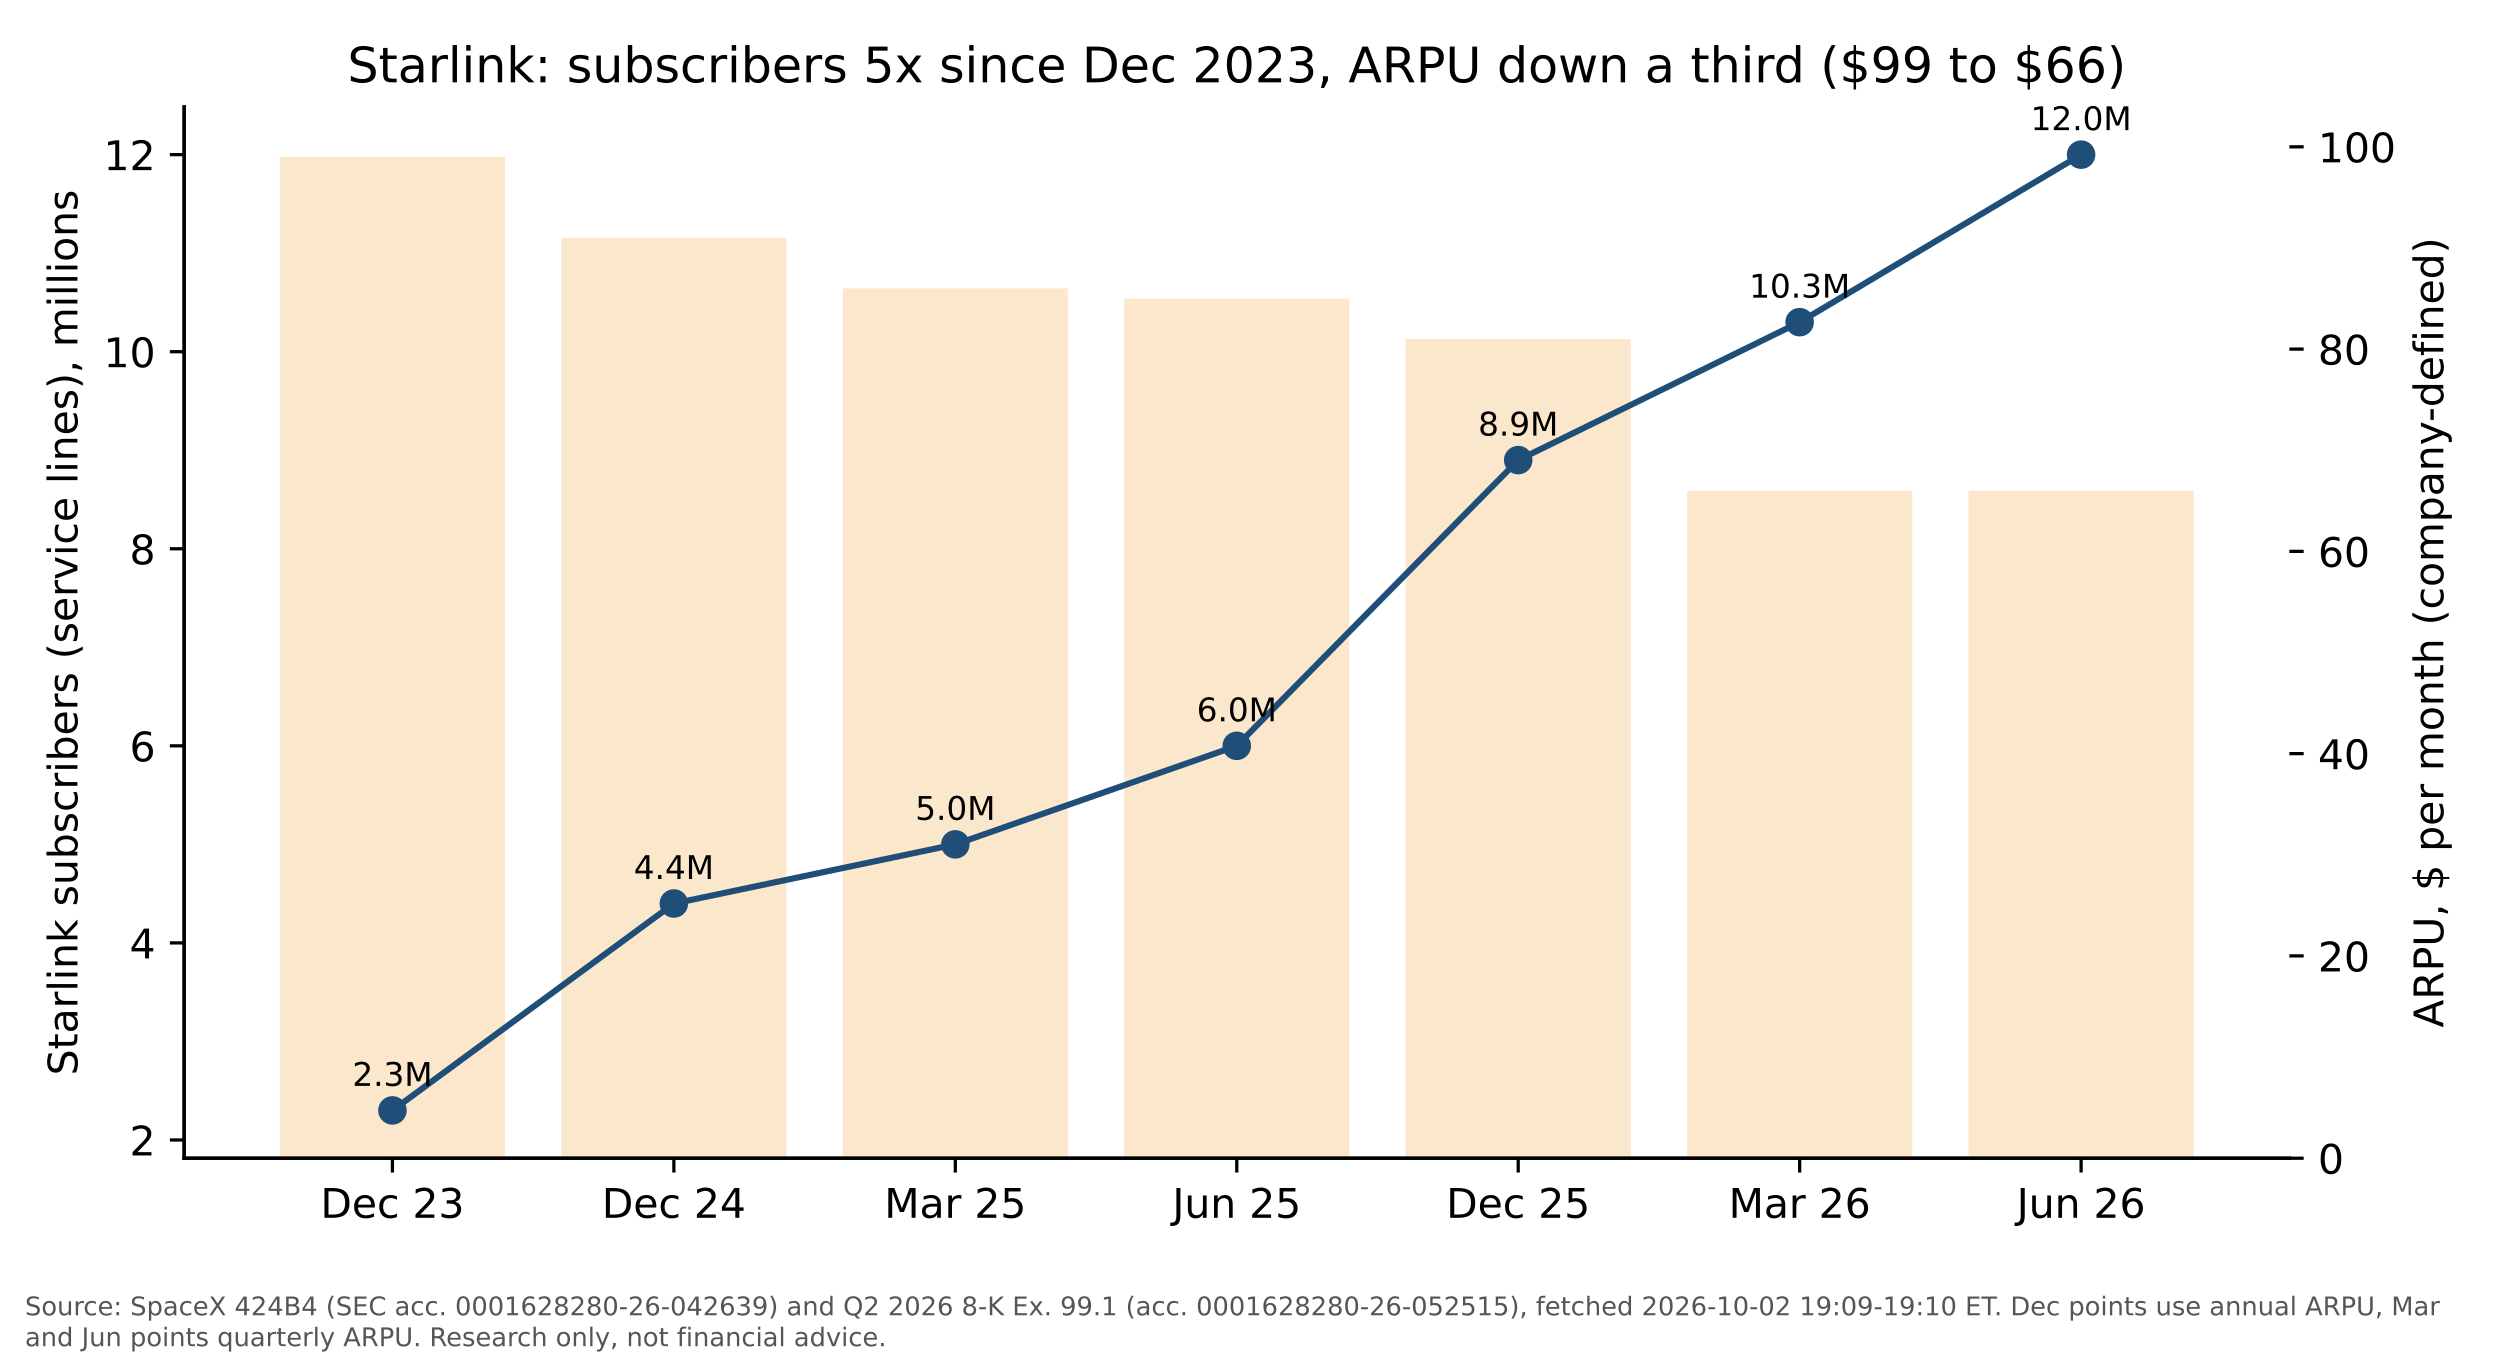
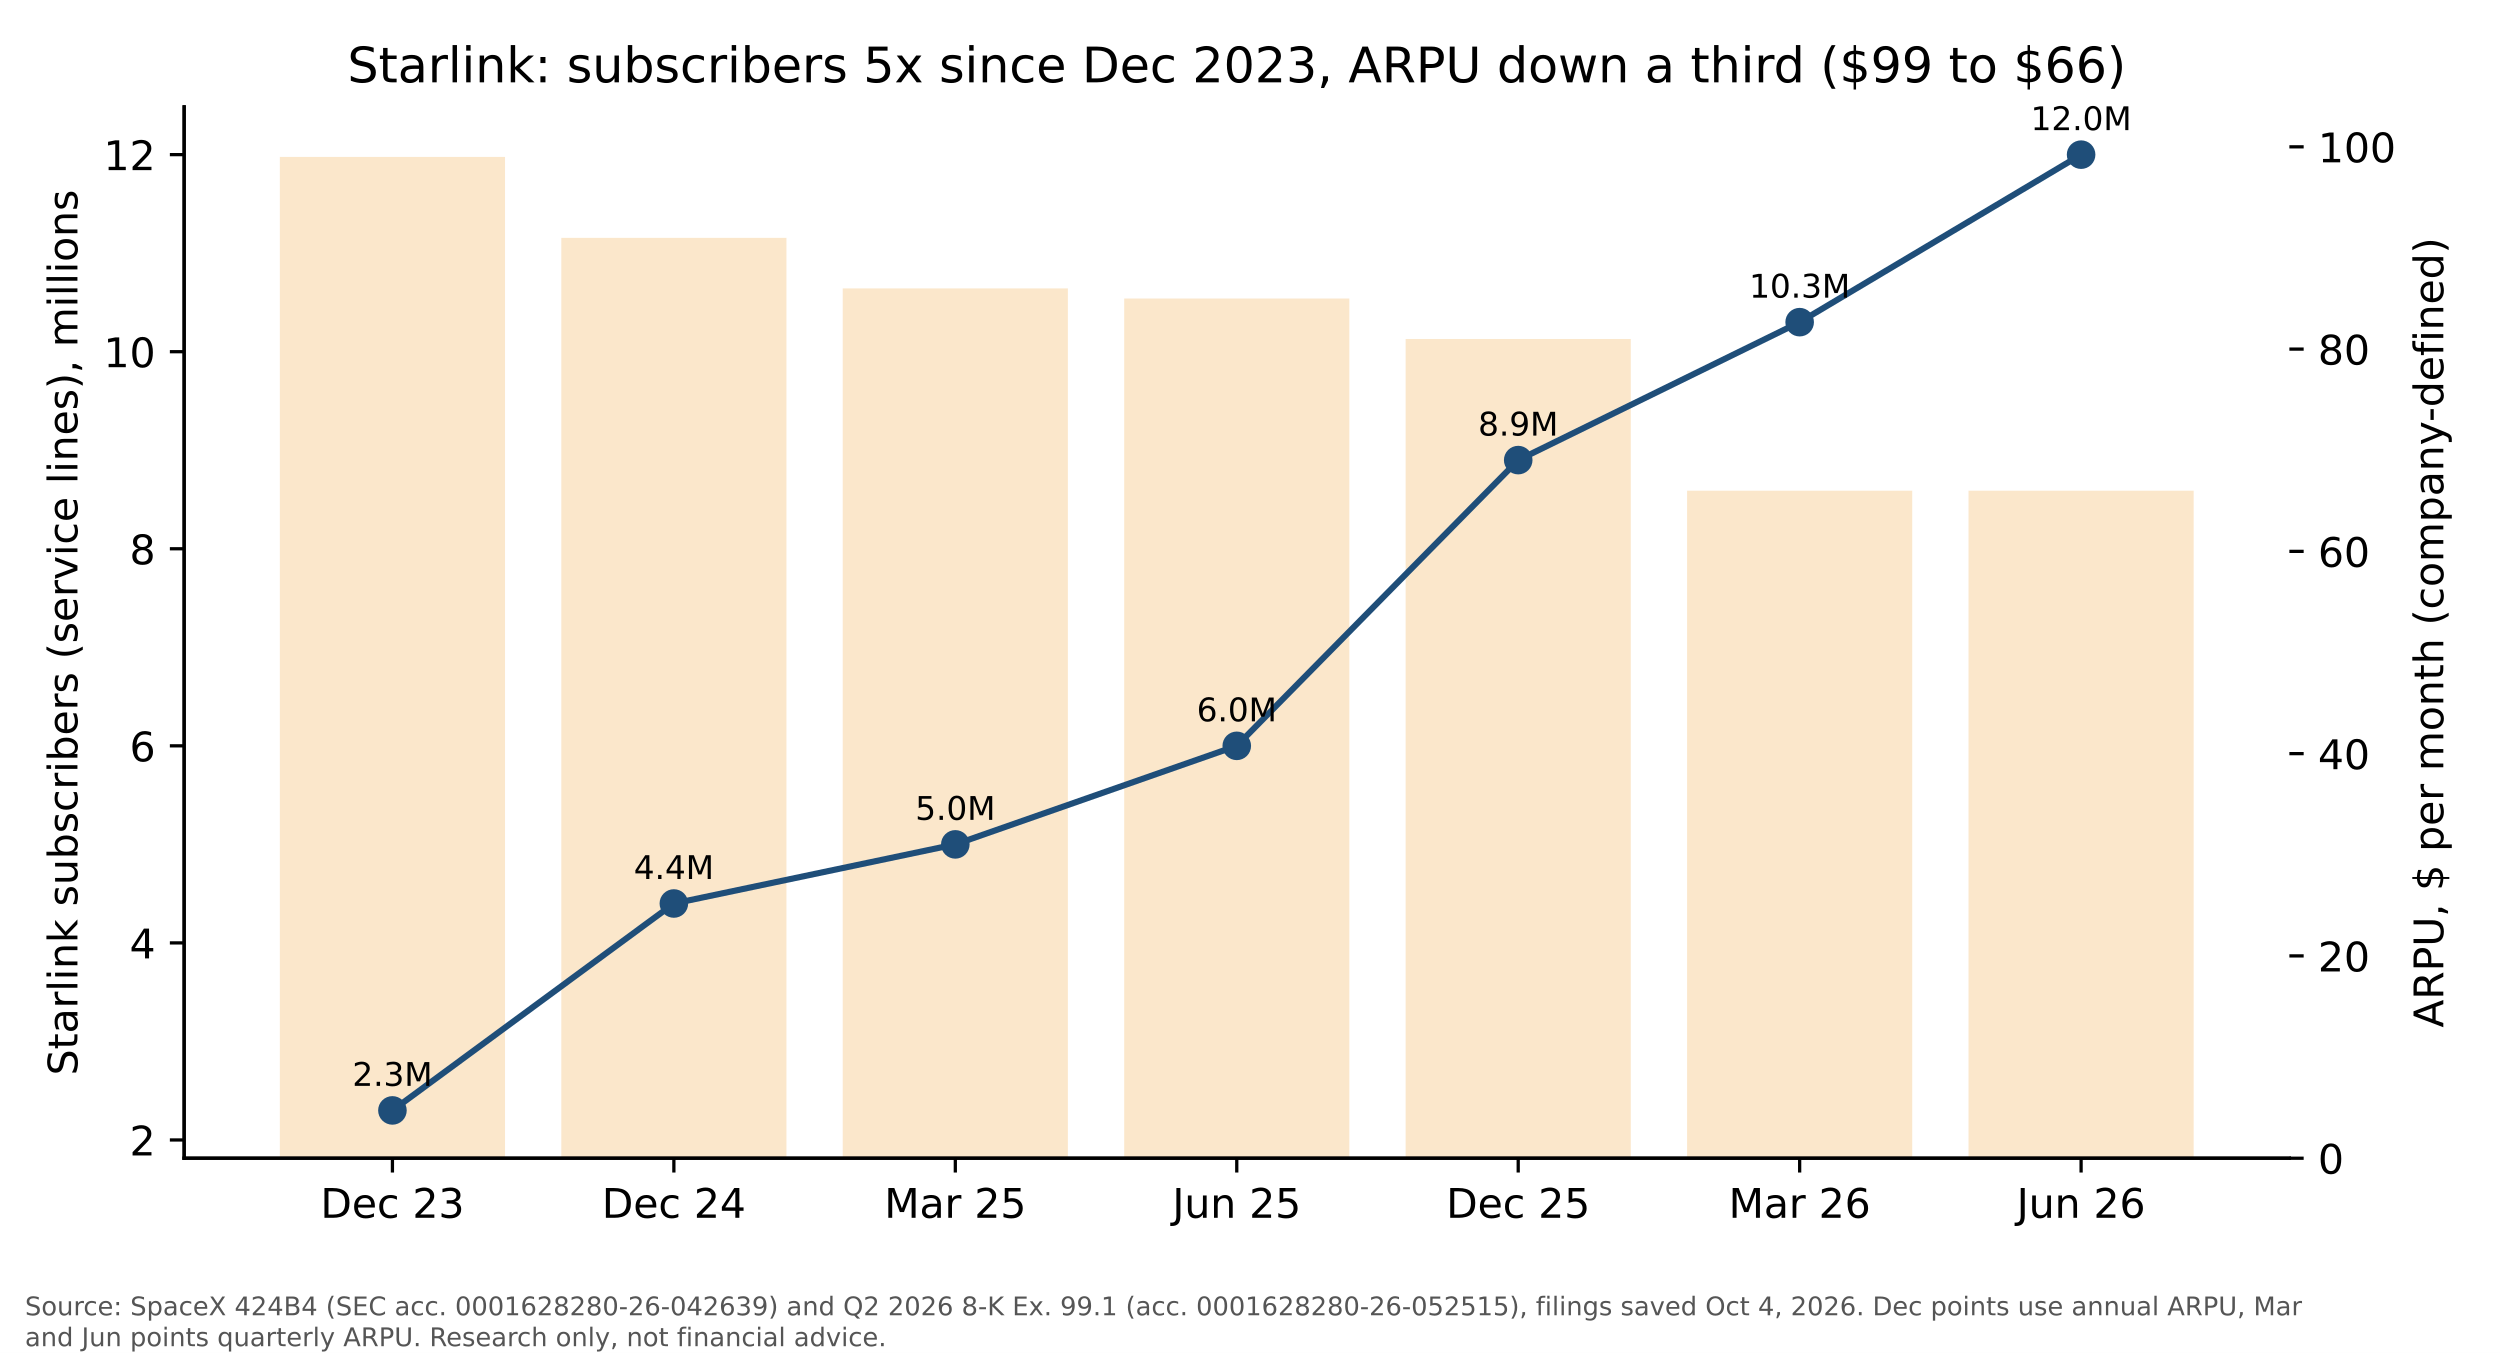
<svg xmlns="http://www.w3.org/2000/svg" xmlns:xlink="http://www.w3.org/1999/xlink" width="612pt" height="331.2pt" viewBox="0 0 612 331.2" version="1.1">
  <defs>
    <style type="text/css">*{stroke-linejoin: round; stroke-linecap: butt}</style>
  </defs>
  <g id="figure_1">
    <g id="patch_1">
      <path d="M 0 331.2  L 612 331.2  L 612 0  L 0 0  z " style="fill: #ffffff" />
    </g>
    <g id="axes_1">
      <g id="patch_2">
        <path d="M 45.082 283.528  L 560.438 283.528  L 560.438 26.16  L 45.082 26.16  z " style="fill: #ffffff" />
      </g>
      <g id="patch_3">
        <path d="M 68.508 283.528  L 123.626 283.528  L 123.626 38.416  L 68.508 38.416  z " clip-path="url(#p9dbe4c25ed)" style="fill: #f0a030; opacity: 0.25" />
      </g>
      <g id="patch_4">
        <path d="M 137.405 283.528  L 192.524 283.528  L 192.524 58.223  L 137.405 58.223  z " clip-path="url(#p9dbe4c25ed)" style="fill: #f0a030; opacity: 0.25" />
      </g>
      <g id="patch_5">
        <path d="M 206.303 283.528  L 261.421 283.528  L 261.421 70.602  L 206.303 70.602  z " clip-path="url(#p9dbe4c25ed)" style="fill: #f0a030; opacity: 0.25" />
      </g>
      <g id="patch_6">
        <path d="M 275.201 283.528  L 330.319 283.528  L 330.319 73.078  L 275.201 73.078  z " clip-path="url(#p9dbe4c25ed)" style="fill: #f0a030; opacity: 0.25" />
      </g>
      <g id="patch_7">
        <path d="M 344.099 283.528  L 399.217 283.528  L 399.217 82.982  L 344.099 82.982  z " clip-path="url(#p9dbe4c25ed)" style="fill: #f0a030; opacity: 0.25" />
      </g>
      <g id="patch_8">
        <path d="M 412.996 283.528  L 468.115 283.528  L 468.115 120.12  L 412.996 120.12  z " clip-path="url(#p9dbe4c25ed)" style="fill: #f0a030; opacity: 0.25" />
      </g>
      <g id="patch_9">
        <path d="M 481.894 283.528  L 537.012 283.528  L 537.012 120.12  L 481.894 120.12  z " clip-path="url(#p9dbe4c25ed)" style="fill: #f0a030; opacity: 0.25" />
      </g>
      <g id="matplotlib.axis_1">
        <g id="ytick_1">
          <g id="line2d_1">
            <defs>
              <path id="m65587ee9be" d="M 0 0  L 3.5 0  " style="stroke: #000000; stroke-width: 0.8" />
            </defs>
            <g>
              <use xlink:href="#m65587ee9be" x="560.438" y="283.528" style="stroke: #000000; stroke-width: 0.8" />
            </g>
          </g>
          <g id="text_1">
            <text style="font-size: 10px; font-family: 'DejaVu Sans', 'Bitstream Vera Sans', 'Computer Modern Sans Serif', 'Lucida Grande', 'Verdana', 'Geneva', 'Lucid', 'Arial', 'Helvetica', 'Avant Garde', sans-serif; text-anchor: start" x="567.438" y="287.327" transform="rotate(-0 567.4377 287.3268)">0</text>
          </g>
        </g>
        <g id="ytick_2">
          <g id="line2d_2">
            <g>
              <use xlink:href="#m65587ee9be" x="560.438" y="234.01" style="stroke: #000000; stroke-width: 0.8" />
            </g>
          </g>
          <g id="text_2">
            <text style="font-size: 10px; font-family: 'DejaVu Sans', 'Bitstream Vera Sans', 'Computer Modern Sans Serif', 'Lucida Grande', 'Verdana', 'Geneva', 'Lucid', 'Arial', 'Helvetica', 'Avant Garde', sans-serif; text-anchor: start" x="567.438" y="237.809" transform="rotate(-0 567.4377 237.8092)">20</text>
          </g>
        </g>
        <g id="ytick_3">
          <g id="line2d_3">
            <g>
              <use xlink:href="#m65587ee9be" x="560.438" y="184.493" style="stroke: #000000; stroke-width: 0.8" />
            </g>
          </g>
          <g id="text_3">
            <text style="font-size: 10px; font-family: 'DejaVu Sans', 'Bitstream Vera Sans', 'Computer Modern Sans Serif', 'Lucida Grande', 'Verdana', 'Geneva', 'Lucid', 'Arial', 'Helvetica', 'Avant Garde', sans-serif; text-anchor: start" x="567.438" y="188.292" transform="rotate(-0 567.4377 188.2915)">40</text>
          </g>
        </g>
        <g id="ytick_4">
          <g id="line2d_4">
            <g>
              <use xlink:href="#m65587ee9be" x="560.438" y="134.975" style="stroke: #000000; stroke-width: 0.8" />
            </g>
          </g>
          <g id="text_4">
            <text style="font-size: 10px; font-family: 'DejaVu Sans', 'Bitstream Vera Sans', 'Computer Modern Sans Serif', 'Lucida Grande', 'Verdana', 'Geneva', 'Lucid', 'Arial', 'Helvetica', 'Avant Garde', sans-serif; text-anchor: start" x="567.438" y="138.774" transform="rotate(-0 567.4377 138.7739)">60</text>
          </g>
        </g>
        <g id="ytick_5">
          <g id="line2d_5">
            <g>
              <use xlink:href="#m65587ee9be" x="560.438" y="85.457" style="stroke: #000000; stroke-width: 0.8" />
            </g>
          </g>
          <g id="text_5">
            <text style="font-size: 10px; font-family: 'DejaVu Sans', 'Bitstream Vera Sans', 'Computer Modern Sans Serif', 'Lucida Grande', 'Verdana', 'Geneva', 'Lucid', 'Arial', 'Helvetica', 'Avant Garde', sans-serif; text-anchor: start" x="567.438" y="89.256" transform="rotate(-0 567.4377 89.25622)">80</text>
          </g>
        </g>
        <g id="ytick_6">
          <g id="line2d_6">
            <g>
              <use xlink:href="#m65587ee9be" x="560.438" y="35.94" style="stroke: #000000; stroke-width: 0.8" />
            </g>
          </g>
          <g id="text_6">
            <text style="font-size: 10px; font-family: 'DejaVu Sans', 'Bitstream Vera Sans', 'Computer Modern Sans Serif', 'Lucida Grande', 'Verdana', 'Geneva', 'Lucid', 'Arial', 'Helvetica', 'Avant Garde', sans-serif; text-anchor: start" x="567.438" y="39.739" transform="rotate(-0 567.4377 39.73857)">100</text>
          </g>
        </g>
        <g id="text_7">
          <text style="font-size: 10px; font-family: 'DejaVu Sans', 'Bitstream Vera Sans', 'Computer Modern Sans Serif', 'Lucida Grande', 'Verdana', 'Geneva', 'Lucid', 'Arial', 'Helvetica', 'Avant Garde', sans-serif; text-anchor: middle" x="598.124" y="154.844" transform="rotate(-90 598.1236 154.844)">ARPU, $ per month (company-defined)</text>
        </g>
      </g>
      <g id="patch_10">
        <path d="M 45.082 283.528  L 45.082 26.16  " style="fill: none; stroke: #000000; stroke-width: 0.8; stroke-linejoin: miter; stroke-linecap: square" />
      </g>
      <g id="patch_11">
        <path d="M 45.082 283.528  L 560.438 283.528  " style="fill: none; stroke: #000000; stroke-width: 0.8; stroke-linejoin: miter; stroke-linecap: square" />
      </g>
    </g>
    <g id="axes_2">
      <g id="matplotlib.axis_2">
        <g id="xtick_1">
          <g id="line2d_7">
            <defs>
              <path id="m2e73a65114" d="M 0 0  L 0 3.5  " style="stroke: #000000; stroke-width: 0.8" />
            </defs>
            <g>
              <use xlink:href="#m2e73a65114" x="96.067" y="283.528" style="stroke: #000000; stroke-width: 0.8" />
            </g>
          </g>
          <g id="text_8">
            <text style="font-size: 10px; font-family: 'DejaVu Sans', 'Bitstream Vera Sans', 'Computer Modern Sans Serif', 'Lucida Grande', 'Verdana', 'Geneva', 'Lucid', 'Arial', 'Helvetica', 'Avant Garde', sans-serif; text-anchor: middle" x="96.067" y="298.126" transform="rotate(-0 96.06669 298.1257)">Dec 23</text>
          </g>
        </g>
        <g id="xtick_2">
          <g id="line2d_8">
            <g>
              <use xlink:href="#m2e73a65114" x="164.964" y="283.528" style="stroke: #000000; stroke-width: 0.8" />
            </g>
          </g>
          <g id="text_9">
            <text style="font-size: 10px; font-family: 'DejaVu Sans', 'Bitstream Vera Sans', 'Computer Modern Sans Serif', 'Lucida Grande', 'Verdana', 'Geneva', 'Lucid', 'Arial', 'Helvetica', 'Avant Garde', sans-serif; text-anchor: middle" x="164.964" y="298.126" transform="rotate(-0 164.9645 298.1257)">Dec 24</text>
          </g>
        </g>
        <g id="xtick_3">
          <g id="line2d_9">
            <g>
              <use xlink:href="#m2e73a65114" x="233.862" y="283.528" style="stroke: #000000; stroke-width: 0.8" />
            </g>
          </g>
          <g id="text_10">
            <text style="font-size: 10px; font-family: 'DejaVu Sans', 'Bitstream Vera Sans', 'Computer Modern Sans Serif', 'Lucida Grande', 'Verdana', 'Geneva', 'Lucid', 'Arial', 'Helvetica', 'Avant Garde', sans-serif; text-anchor: middle" x="233.862" y="298.126" transform="rotate(-0 233.8622 298.1257)">Mar 25</text>
          </g>
        </g>
        <g id="xtick_4">
          <g id="line2d_10">
            <g>
              <use xlink:href="#m2e73a65114" x="302.76" y="283.528" style="stroke: #000000; stroke-width: 0.8" />
            </g>
          </g>
          <g id="text_11">
            <text style="font-size: 10px; font-family: 'DejaVu Sans', 'Bitstream Vera Sans', 'Computer Modern Sans Serif', 'Lucida Grande', 'Verdana', 'Geneva', 'Lucid', 'Arial', 'Helvetica', 'Avant Garde', sans-serif; text-anchor: middle" x="302.76" y="298.126" transform="rotate(-0 302.76 298.1257)">Jun 25</text>
          </g>
        </g>
        <g id="xtick_5">
          <g id="line2d_11">
            <g>
              <use xlink:href="#m2e73a65114" x="371.658" y="283.528" style="stroke: #000000; stroke-width: 0.8" />
            </g>
          </g>
          <g id="text_12">
            <text style="font-size: 10px; font-family: 'DejaVu Sans', 'Bitstream Vera Sans', 'Computer Modern Sans Serif', 'Lucida Grande', 'Verdana', 'Geneva', 'Lucid', 'Arial', 'Helvetica', 'Avant Garde', sans-serif; text-anchor: middle" x="371.658" y="298.126" transform="rotate(-0 371.6578 298.1257)">Dec 25</text>
          </g>
        </g>
        <g id="xtick_6">
          <g id="line2d_12">
            <g>
              <use xlink:href="#m2e73a65114" x="440.556" y="283.528" style="stroke: #000000; stroke-width: 0.8" />
            </g>
          </g>
          <g id="text_13">
            <text style="font-size: 10px; font-family: 'DejaVu Sans', 'Bitstream Vera Sans', 'Computer Modern Sans Serif', 'Lucida Grande', 'Verdana', 'Geneva', 'Lucid', 'Arial', 'Helvetica', 'Avant Garde', sans-serif; text-anchor: middle" x="440.556" y="298.126" transform="rotate(-0 440.5555 298.1257)">Mar 26</text>
          </g>
        </g>
        <g id="xtick_7">
          <g id="line2d_13">
            <g>
              <use xlink:href="#m2e73a65114" x="509.453" y="283.528" style="stroke: #000000; stroke-width: 0.8" />
            </g>
          </g>
          <g id="text_14">
            <text style="font-size: 10px; font-family: 'DejaVu Sans', 'Bitstream Vera Sans', 'Computer Modern Sans Serif', 'Lucida Grande', 'Verdana', 'Geneva', 'Lucid', 'Arial', 'Helvetica', 'Avant Garde', sans-serif; text-anchor: middle" x="509.453" y="298.126" transform="rotate(-0 509.4533 298.1257)">Jun 26</text>
          </g>
        </g>
      </g>
      <g id="matplotlib.axis_3">
        <g id="ytick_7">
          <g id="line2d_14">
            <defs>
              <path id="mb640b7eec6" d="M 0 0  L -3.5 0  " style="stroke: #000000; stroke-width: 0.8" />
            </defs>
            <g>
              <use xlink:href="#mb640b7eec6" x="45.082" y="279.066" style="stroke: #000000; stroke-width: 0.8" />
            </g>
          </g>
          <g id="text_15">
            <text style="font-size: 10px; font-family: 'DejaVu Sans', 'Bitstream Vera Sans', 'Computer Modern Sans Serif', 'Lucida Grande', 'Verdana', 'Geneva', 'Lucid', 'Arial', 'Helvetica', 'Avant Garde', sans-serif; text-anchor: end" x="38.082" y="282.864" transform="rotate(-0 38.08234 282.8645)">2</text>
          </g>
        </g>
        <g id="ytick_8">
          <g id="line2d_15">
            <g>
              <use xlink:href="#mb640b7eec6" x="45.082" y="230.824" style="stroke: #000000; stroke-width: 0.8" />
            </g>
          </g>
          <g id="text_16">
            <text style="font-size: 10px; font-family: 'DejaVu Sans', 'Bitstream Vera Sans', 'Computer Modern Sans Serif', 'Lucida Grande', 'Verdana', 'Geneva', 'Lucid', 'Arial', 'Helvetica', 'Avant Garde', sans-serif; text-anchor: end" x="38.082" y="234.623" transform="rotate(-0 38.08234 234.6231)">4</text>
          </g>
        </g>
        <g id="ytick_9">
          <g id="line2d_16">
            <g>
              <use xlink:href="#mb640b7eec6" x="45.082" y="182.583" style="stroke: #000000; stroke-width: 0.8" />
            </g>
          </g>
          <g id="text_17">
            <text style="font-size: 10px; font-family: 'DejaVu Sans', 'Bitstream Vera Sans', 'Computer Modern Sans Serif', 'Lucida Grande', 'Verdana', 'Geneva', 'Lucid', 'Arial', 'Helvetica', 'Avant Garde', sans-serif; text-anchor: end" x="38.082" y="186.382" transform="rotate(-0 38.08234 186.3816)">6</text>
          </g>
        </g>
        <g id="ytick_10">
          <g id="line2d_17">
            <g>
              <use xlink:href="#mb640b7eec6" x="45.082" y="134.341" style="stroke: #000000; stroke-width: 0.8" />
            </g>
          </g>
          <g id="text_18">
            <text style="font-size: 10px; font-family: 'DejaVu Sans', 'Bitstream Vera Sans', 'Computer Modern Sans Serif', 'Lucida Grande', 'Verdana', 'Geneva', 'Lucid', 'Arial', 'Helvetica', 'Avant Garde', sans-serif; text-anchor: end" x="38.082" y="138.14" transform="rotate(-0 38.08234 138.1402)">8</text>
          </g>
        </g>
        <g id="ytick_11">
          <g id="line2d_18">
            <g>
              <use xlink:href="#mb640b7eec6" x="45.082" y="86.1" style="stroke: #000000; stroke-width: 0.8" />
            </g>
          </g>
          <g id="text_19">
            <text style="font-size: 10px; font-family: 'DejaVu Sans', 'Bitstream Vera Sans', 'Computer Modern Sans Serif', 'Lucida Grande', 'Verdana', 'Geneva', 'Lucid', 'Arial', 'Helvetica', 'Avant Garde', sans-serif; text-anchor: end" x="38.082" y="89.899" transform="rotate(-0 38.08234 89.8988)">10</text>
          </g>
        </g>
        <g id="ytick_12">
          <g id="line2d_19">
            <g>
              <use xlink:href="#mb640b7eec6" x="45.082" y="37.859" style="stroke: #000000; stroke-width: 0.8" />
            </g>
          </g>
          <g id="text_20">
            <text style="font-size: 10px; font-family: 'DejaVu Sans', 'Bitstream Vera Sans', 'Computer Modern Sans Serif', 'Lucida Grande', 'Verdana', 'Geneva', 'Lucid', 'Arial', 'Helvetica', 'Avant Garde', sans-serif; text-anchor: end" x="38.082" y="41.657" transform="rotate(-0 38.08234 41.65737)">12</text>
          </g>
        </g>
        <g id="text_21">
          <text style="font-size: 10px; font-family: 'DejaVu Sans', 'Bitstream Vera Sans', 'Computer Modern Sans Serif', 'Lucida Grande', 'Verdana', 'Geneva', 'Lucid', 'Arial', 'Helvetica', 'Avant Garde', sans-serif; text-anchor: middle" x="18.955" y="154.844" transform="rotate(-90 18.955 154.844)">Starlink subscribers (service lines), millions</text>
        </g>
      </g>
      <g id="line2d_20">
        <path d="M 96.067 271.829  L 164.964 221.176  L 233.862 206.704  L 302.76 182.583  L 371.658 112.633  L 440.556 78.864  L 509.453 37.859  " clip-path="url(#p9dbe4c25ed)" style="fill: none; stroke: #1f4e79; stroke-width: 1.5; stroke-linecap: square" />
        <defs>
          <path id="m51524feb53" d="M 0 3  C 0.796 3 1.559 2.684 2.121 2.121  C 2.684 1.559 3 0.796 3 0  C 3 -0.796 2.684 -1.559 2.121 -2.121  C 1.559 -2.684 0.796 -3 0 -3  C -0.796 -3 -1.559 -2.684 -2.121 -2.121  C -2.684 -1.559 -3 -0.796 -3 0  C -3 0.796 -2.684 1.559 -2.121 2.121  C -1.559 2.684 -0.796 3 0 3  z " style="stroke: #1f4e79" />
        </defs>
        <g clip-path="url(#p9dbe4c25ed)">
          <use xlink:href="#m51524feb53" x="96.067" y="271.829" style="fill: #1f4e79; stroke: #1f4e79" />
          <use xlink:href="#m51524feb53" x="164.964" y="221.176" style="fill: #1f4e79; stroke: #1f4e79" />
          <use xlink:href="#m51524feb53" x="233.862" y="206.704" style="fill: #1f4e79; stroke: #1f4e79" />
          <use xlink:href="#m51524feb53" x="302.76" y="182.583" style="fill: #1f4e79; stroke: #1f4e79" />
          <use xlink:href="#m51524feb53" x="371.658" y="112.633" style="fill: #1f4e79; stroke: #1f4e79" />
          <use xlink:href="#m51524feb53" x="440.556" y="78.864" style="fill: #1f4e79; stroke: #1f4e79" />
          <use xlink:href="#m51524feb53" x="509.453" y="37.859" style="fill: #1f4e79; stroke: #1f4e79" />
        </g>
      </g>
      <g id="patch_12">
        <path d="M 45.082 283.528  L 45.082 26.16  " style="fill: none; stroke: #000000; stroke-width: 0.8; stroke-linejoin: miter; stroke-linecap: square" />
      </g>
      <g id="patch_13">
        <path d="M 45.082 283.528  L 560.438 283.528  " style="fill: none; stroke: #000000; stroke-width: 0.8; stroke-linejoin: miter; stroke-linecap: square" />
      </g>
      <g id="text_22">
        <text style="font-size: 8px; font-family: 'DejaVu Sans', 'Bitstream Vera Sans', 'Computer Modern Sans Serif', 'Lucida Grande', 'Verdana', 'Geneva', 'Lucid', 'Arial', 'Helvetica', 'Avant Garde', sans-serif; text-anchor: middle" x="96.067" y="265.829" transform="rotate(-0 96.06669 265.8295)">2.3M</text>
      </g>
      <g id="text_23">
        <text style="font-size: 8px; font-family: 'DejaVu Sans', 'Bitstream Vera Sans', 'Computer Modern Sans Serif', 'Lucida Grande', 'Verdana', 'Geneva', 'Lucid', 'Arial', 'Helvetica', 'Avant Garde', sans-serif; text-anchor: middle" x="164.964" y="215.176" transform="rotate(-0 164.9645 215.176)">4.4M</text>
      </g>
      <g id="text_24">
        <text style="font-size: 8px; font-family: 'DejaVu Sans', 'Bitstream Vera Sans', 'Computer Modern Sans Serif', 'Lucida Grande', 'Verdana', 'Geneva', 'Lucid', 'Arial', 'Helvetica', 'Avant Garde', sans-serif; text-anchor: middle" x="233.862" y="200.704" transform="rotate(-0 233.8622 200.7035)">5.0M</text>
      </g>
      <g id="text_25">
        <text style="font-size: 8px; font-family: 'DejaVu Sans', 'Bitstream Vera Sans', 'Computer Modern Sans Serif', 'Lucida Grande', 'Verdana', 'Geneva', 'Lucid', 'Arial', 'Helvetica', 'Avant Garde', sans-serif; text-anchor: middle" x="302.76" y="176.583" transform="rotate(-0 302.76 176.5828)">6.0M</text>
      </g>
      <g id="text_26">
        <text style="font-size: 8px; font-family: 'DejaVu Sans', 'Bitstream Vera Sans', 'Computer Modern Sans Serif', 'Lucida Grande', 'Verdana', 'Geneva', 'Lucid', 'Arial', 'Helvetica', 'Avant Garde', sans-serif; text-anchor: middle" x="371.658" y="106.633" transform="rotate(-0 371.6578 106.6328)">8.9M</text>
      </g>
      <g id="text_27">
        <text style="font-size: 8px; font-family: 'DejaVu Sans', 'Bitstream Vera Sans', 'Computer Modern Sans Serif', 'Lucida Grande', 'Verdana', 'Geneva', 'Lucid', 'Arial', 'Helvetica', 'Avant Garde', sans-serif; text-anchor: middle" x="440.556" y="72.864" transform="rotate(-0 440.5555 72.86376)">10.3M</text>
      </g>
      <g id="text_28">
        <text style="font-size: 8px; font-family: 'DejaVu Sans', 'Bitstream Vera Sans', 'Computer Modern Sans Serif', 'Lucida Grande', 'Verdana', 'Geneva', 'Lucid', 'Arial', 'Helvetica', 'Avant Garde', sans-serif; text-anchor: middle" x="509.453" y="31.859" transform="rotate(-0 509.4533 31.85854)">12.0M</text>
      </g>
      <g id="text_29">
        <text style="font-size: 12px; font-family: 'DejaVu Sans', 'Bitstream Vera Sans', 'Computer Modern Sans Serif', 'Lucida Grande', 'Verdana', 'Geneva', 'Lucid', 'Arial', 'Helvetica', 'Avant Garde', sans-serif; text-anchor: middle" x="302.76" y="20.16" transform="rotate(-0 302.76 20.16)">Starlink: subscribers 5x since Dec 2023, ARPU down a third ($99 to $66)</text>
      </g>
    </g>
    <g id="text_30">
-       <text style="font-size: 6.3px; font-family: 'DejaVu Sans', 'Bitstream Vera Sans', 'Computer Modern Sans Serif', 'Lucida Grande', 'Verdana', 'Geneva', 'Lucid', 'Arial', 'Helvetica', 'Avant Garde', sans-serif; fill: #555555" transform="translate(6.12 321.9823)">Source: SpaceX 424B4 (SEC acc. 0001628280-26-042639) and Q2 2026 8-K Ex. 99.1 (acc. 0001628280-26-052515), fetched 2026-10-02 19:09-19:10 ET. Dec points use annual ARPU, Mar</text>
+       <text style="font-size: 6.3px; font-family: 'DejaVu Sans', 'Bitstream Vera Sans', 'Computer Modern Sans Serif', 'Lucida Grande', 'Verdana', 'Geneva', 'Lucid', 'Arial', 'Helvetica', 'Avant Garde', sans-serif; fill: #555555" transform="translate(6.12 321.9823)">Source: SpaceX 424B4 (SEC acc. 0001628280-26-042639) and Q2 2026 8-K Ex. 99.1 (acc. 0001628280-26-052515), filings saved Oct 4, 2026. Dec points use annual ARPU, Mar</text>
      <text style="font-size: 6.3px; font-family: 'DejaVu Sans', 'Bitstream Vera Sans', 'Computer Modern Sans Serif', 'Lucida Grande', 'Verdana', 'Geneva', 'Lucid', 'Arial', 'Helvetica', 'Avant Garde', sans-serif; fill: #555555" transform="translate(6.12 329.544)">and Jun points quarterly ARPU. Research only, not financial advice.</text>
    </g>
  </g>
  <defs>
    <clipPath id="p9dbe4c25ed">
      <rect x="45.082" y="26.16" width="515.355" height="257.368" />
    </clipPath>
  </defs>
</svg>
